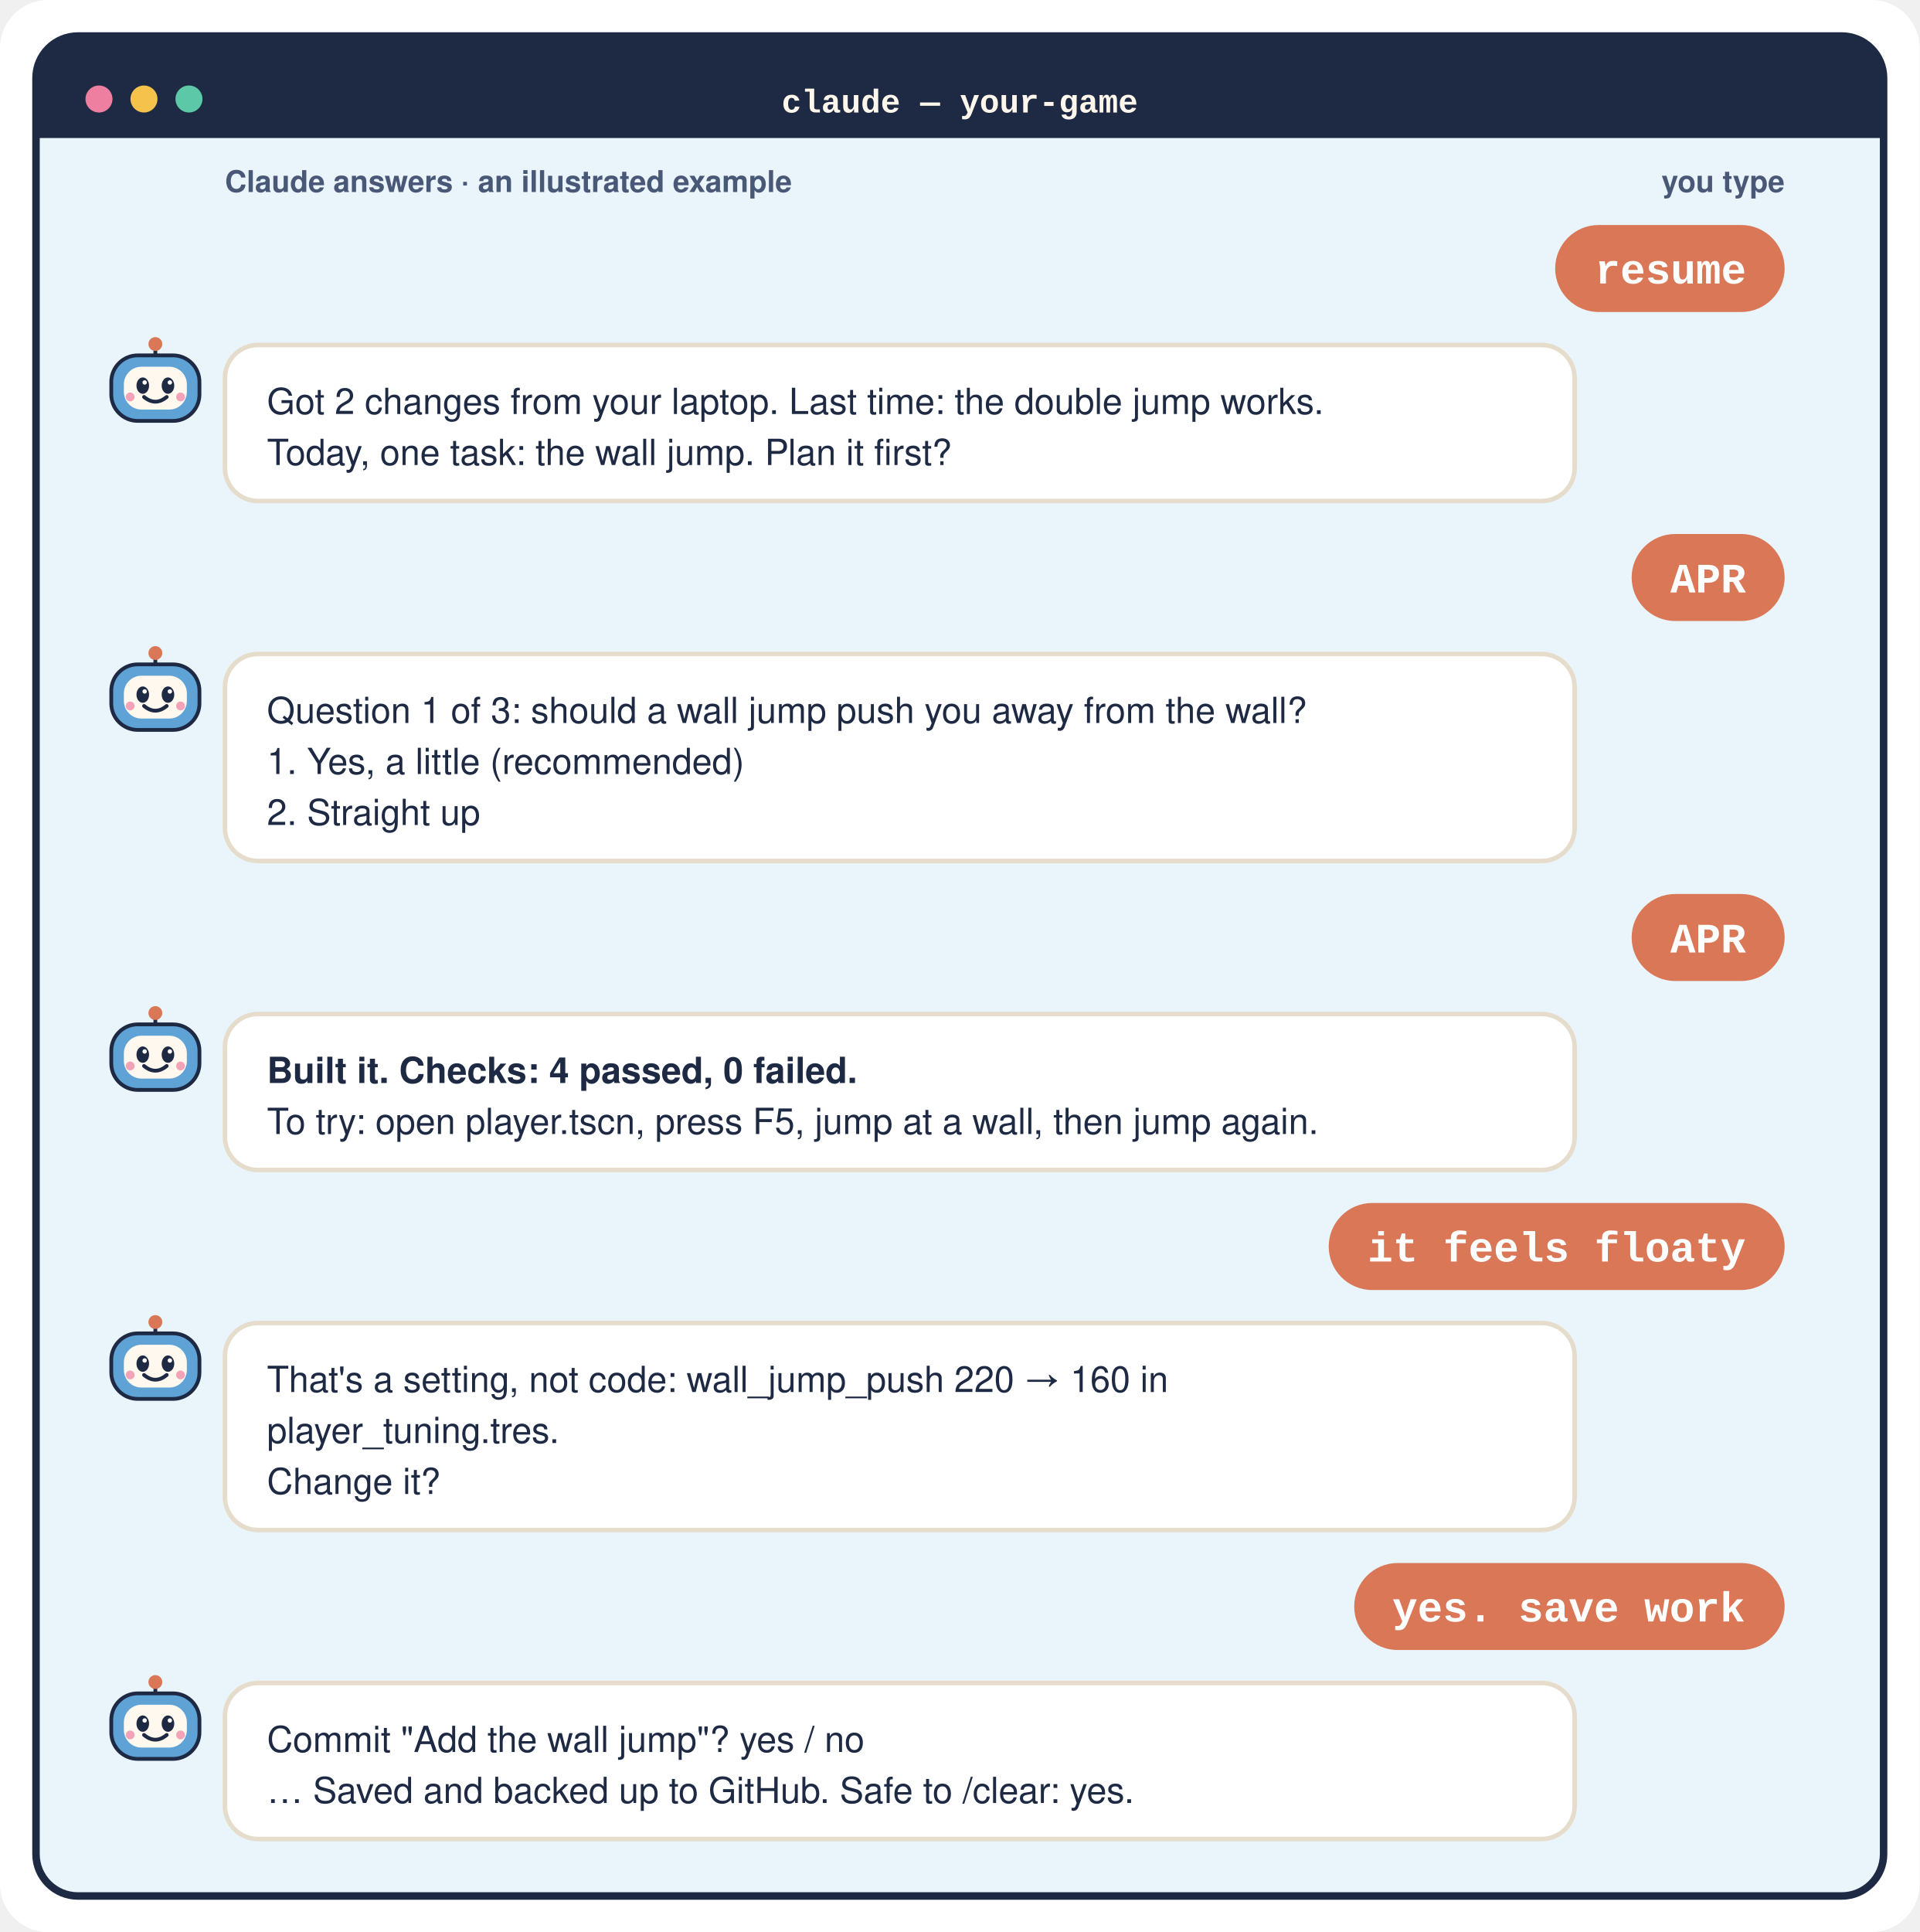
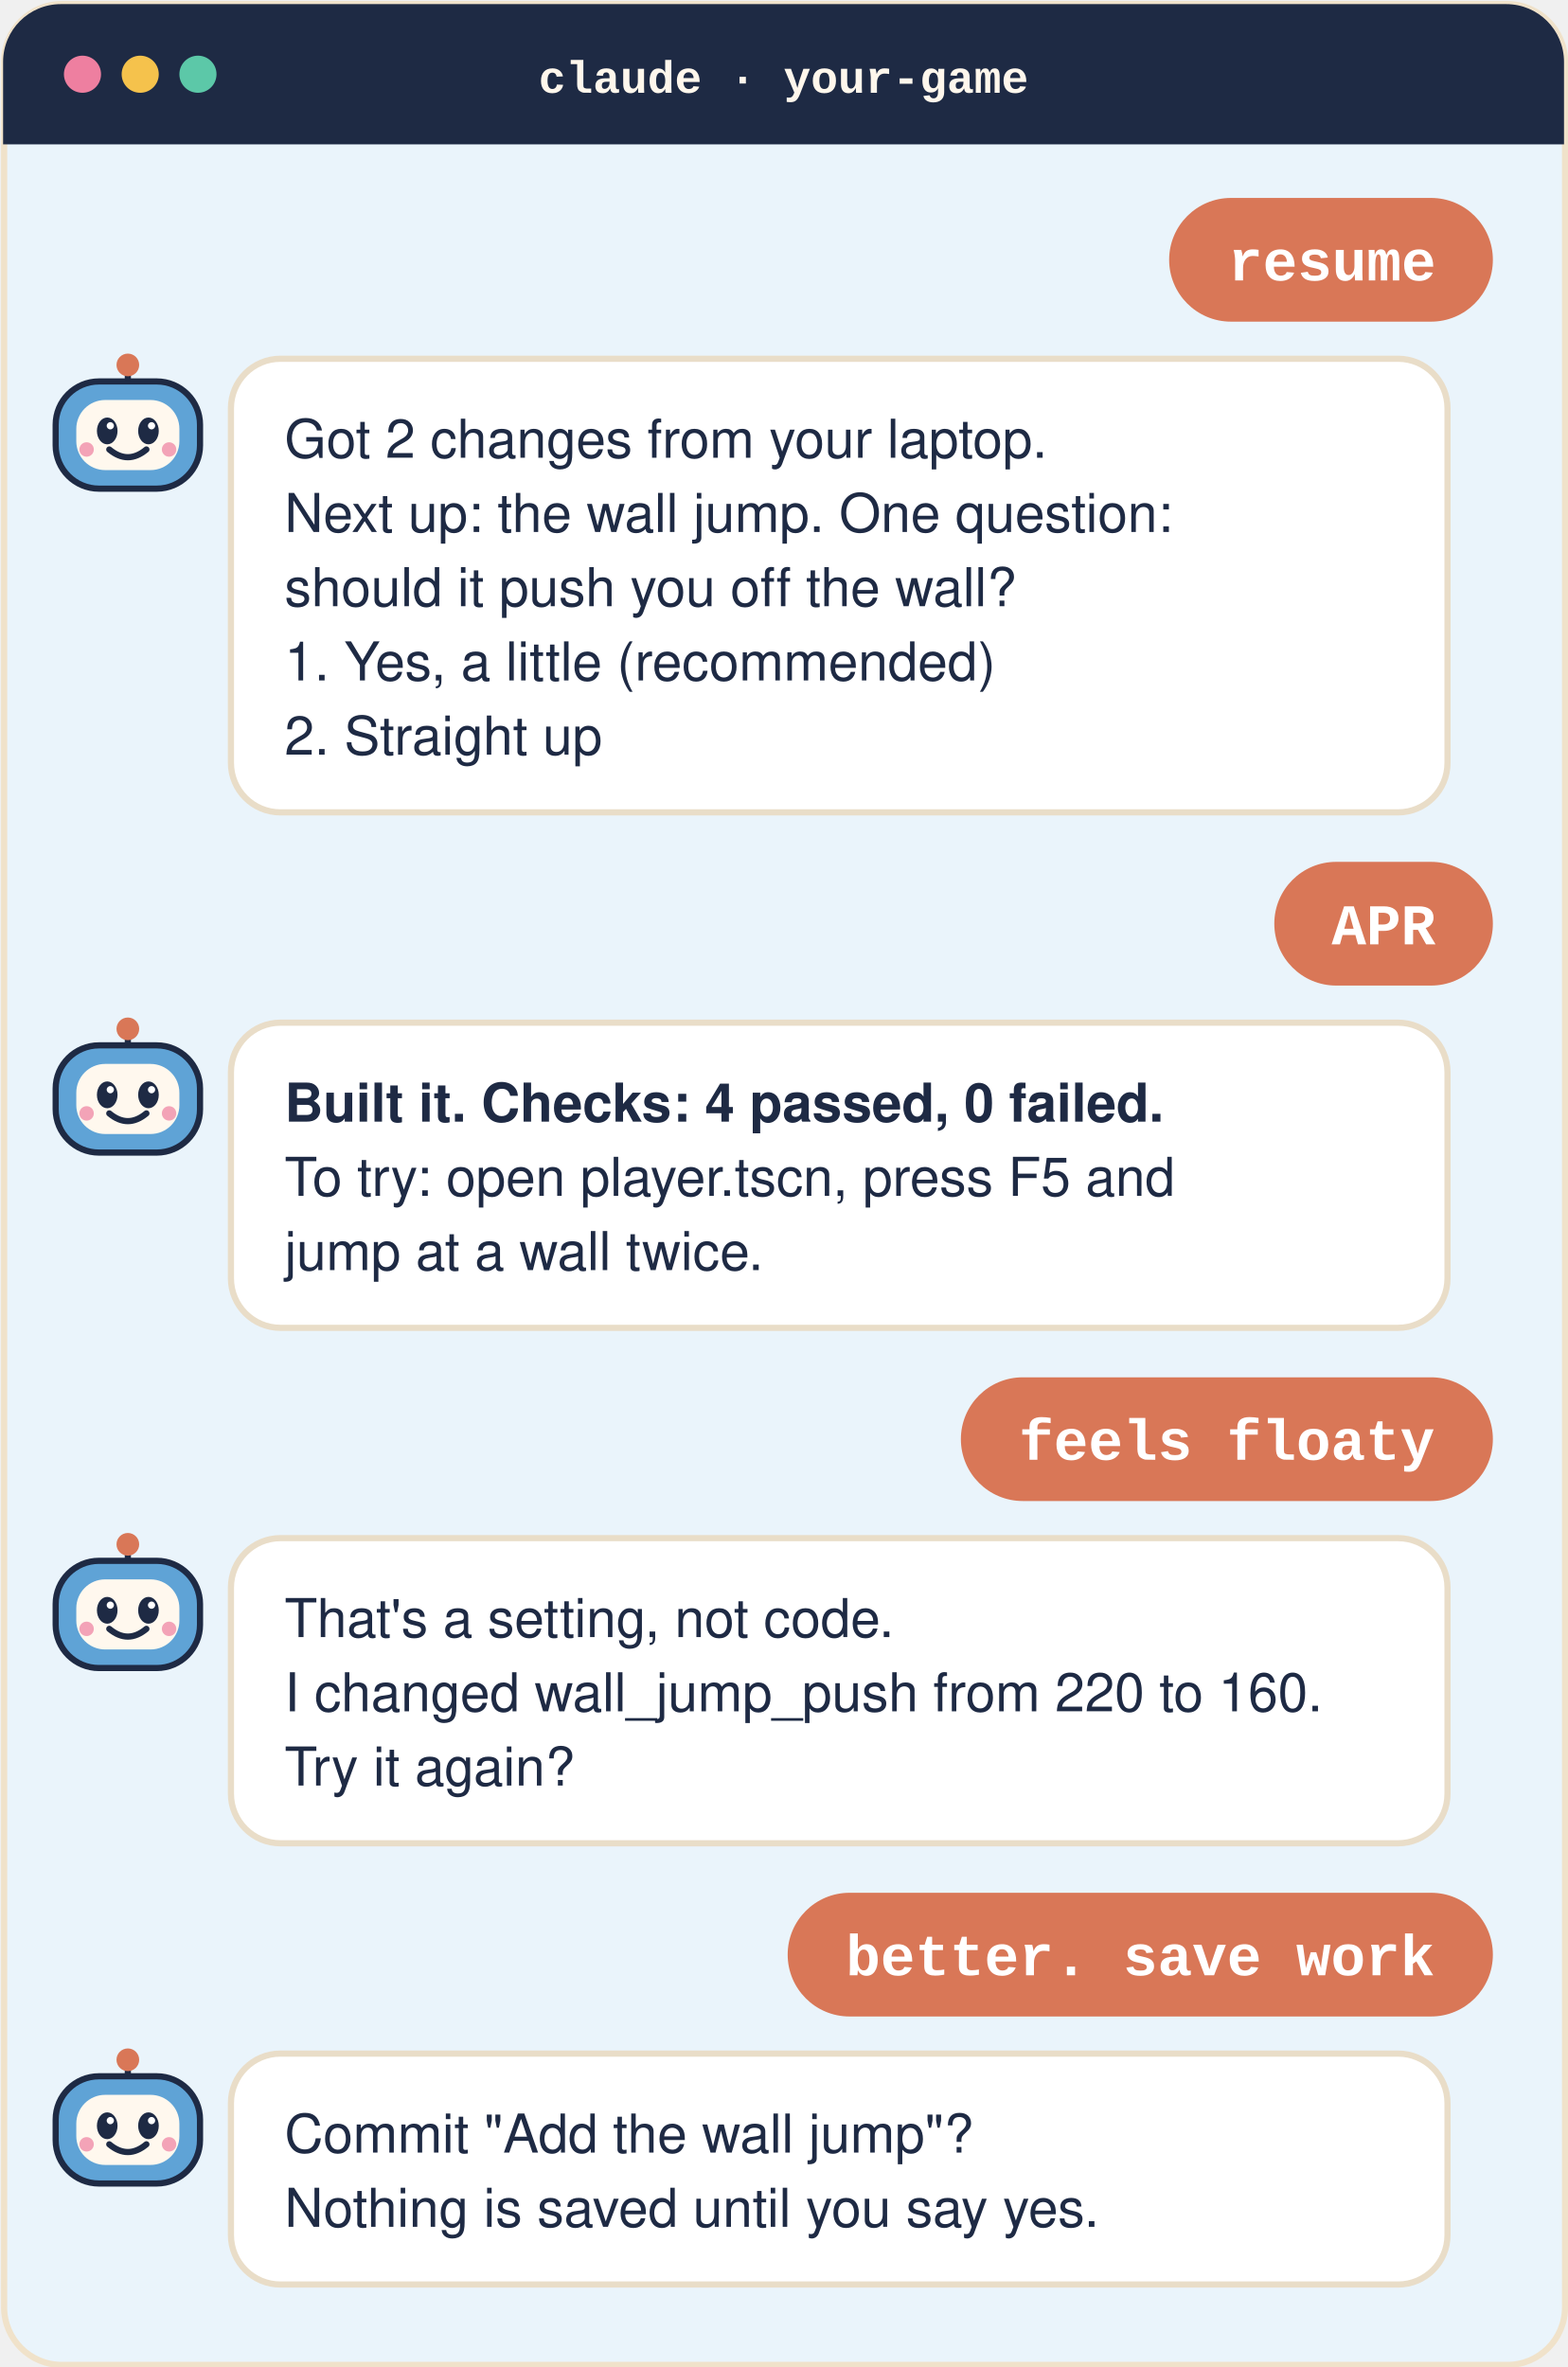
- <svg xmlns="http://www.w3.org/2000/svg" viewBox="0 0 1280 1288" width="1280" height="1288" role="img" aria-labelledby="t d">
+ <svg xmlns="http://www.w3.org/2000/svg" viewBox="0 0 760 1148" width="760" height="1148" role="img" aria-labelledby="t d">
  <defs>
    <marker id="head" viewBox="0 0 10 10" refX="7" refY="5" markerWidth="5" markerHeight="5" orient="auto-start-reverse">
-       <path d="M0 0 L10 5 L0 10z" fill="#4A5878" />
+       <path d="M0 0 L10 5 L0 10z" fill="#55627F" />
    </marker>
  </defs>
  <g font-family="'Segoe UI', 'Helvetica Neue', Helvetica, Arial, 'Liberation Sans', sans-serif">
-     <rect x="0" y="0" width="1280" height="1288" rx="32" fill="#FFFFFF" />
-     <rect x="24" y="24" width="1232" height="1240" rx="28" fill="#EAF4FB" stroke="#1E2A44" stroke-width="5" />
-     <path d="M24 52 a28 28 0 0 1 28 -28 h1176 a28 28 0 0 1 28 28 v40 h-1232z" fill="#1E2A44" />
-     <circle cx="66" cy="66" r="9" fill="#EE7FA0" />
-     <circle cx="96" cy="66" r="9" fill="#F5C24C" />
-     <circle cx="126" cy="66" r="9" fill="#5CC8A8" />
-     <text x="640" y="75" font-size="22" font-weight="700" font-family="'JetBrains Mono', 'Cascadia Code', Menlo, Consolas, 'Liberation Mono', monospace" fill="#FFF7EC" text-anchor="middle">claude  —  your-game</text>
-     <text x="1190" y="128" font-size="20" font-weight="700" fill="#4A5878" text-anchor="end">you type</text>
-     <text x="150" y="128" font-size="20" font-weight="700" fill="#4A5878" text-anchor="start">Claude answers  ·  an illustrated example</text>
-     <rect x="1037" y="150" width="153" height="58" rx="29" fill="#D97757" />
-     <text x="1114" y="189" font-size="28" font-weight="700" font-family="'JetBrains Mono', 'Cascadia Code', Menlo, Consolas, 'Liberation Mono', monospace" fill="#FFFFFF" text-anchor="middle">resume</text>
-     <g transform="translate(70 226) scale(0.42)">
+     <rect x="2" y="2" width="757" height="1145" rx="28" fill="#EAF4FB" stroke="#F0E2CA" stroke-width="3" />
+     <path d="M1.5 30 a28 28 0 0 1 28 -28 h701 a28 28 0 0 1 28 28 v40 h-757z" fill="#1E2A44" />
+     <circle cx="40" cy="36" r="9" fill="#EE7FA0" />
+     <circle cx="68" cy="36" r="9" fill="#F5C24C" />
+     <circle cx="96" cy="36" r="9" fill="#5CC8A8" />
+     <text x="380" y="45" font-size="22" font-weight="700" font-family="'JetBrains Mono', 'Cascadia Code', Menlo, Consolas, 'Liberation Mono', monospace" fill="#FFF7EC" text-anchor="middle">claude  ·  your-game</text>
+     <rect x="567" y="96" width="157" height="60" rx="30" fill="#D97757" />
+     <text x="646" y="136" font-size="28" font-weight="700" font-family="'JetBrains Mono', 'Cascadia Code', Menlo, Consolas, 'Liberation Mono', monospace" fill="#FFFFFF" text-anchor="middle">resume</text>
+     <g transform="translate(22 172) scale(0.5)">
      <line x1="80" y1="6" x2="80" y2="28" stroke="#1E2A44" stroke-width="6" stroke-linecap="round" />
-       <circle cx="80" cy="8" r="11" fill="#D97757" />
+       <circle cx="80" cy="10" r="11" fill="#D97757" />
      <rect x="10" y="26" width="140" height="104" rx="42" fill="#5FA3D6" stroke="#1E2A44" stroke-width="6" />
      <rect x="30" y="44" width="100" height="68" rx="28" fill="#FFF8EE" />
      <ellipse cx="60" cy="74" rx="10" ry="13" fill="#1E2A44" />
      <ellipse cx="100" cy="74" rx="10" ry="13" fill="#1E2A44" />
      <circle cx="63" cy="69" r="3.5" fill="#FFF" />
      <circle cx="103" cy="69" r="3.5" fill="#FFF" />
      <path d="M62 92 q18 15 36 0" fill="none" stroke="#1E2A44" stroke-width="6" stroke-linecap="round" />
      <circle cx="40" cy="92" r="7" fill="#EE7FA0" opacity=".7" />
      <circle cx="120" cy="92" r="7" fill="#EE7FA0" opacity=".7" />
    </g>
-     <rect x="150" y="230" width="900" height="104" rx="22" fill="#FFFFFF" stroke="#E6DCCB" stroke-width="3" />
-     <text x="178" y="276" font-size="24" fill="#1E2A44" text-anchor="start">Got 2 changes from your laptop. Last time: the double jump works.</text>
-     <text x="178" y="310" font-size="24" fill="#1E2A44" text-anchor="start">Today, one task: the wall jump. Plan it first?</text>
-     <rect x="1088" y="356" width="102" height="58" rx="29" fill="#D97757" />
-     <text x="1139" y="395" font-size="28" font-weight="700" font-family="'JetBrains Mono', 'Cascadia Code', Menlo, Consolas, 'Liberation Mono', monospace" fill="#FFFFFF" text-anchor="middle">APR</text>
-     <g transform="translate(70 432) scale(0.42)">
+     <rect x="112" y="174" width="590" height="220" rx="24" fill="#FFFFFF" stroke="#E9DDC8" stroke-width="3" />
+     <text x="138" y="222" font-size="26" fill="#1E2A44" text-anchor="start">Got 2 changes from your laptop.</text>
+     <text x="138" y="258" font-size="26" fill="#1E2A44" text-anchor="start">Next up: the wall jump. One question:</text>
+     <text x="138" y="294" font-size="26" fill="#1E2A44" text-anchor="start">should it push you off the wall?</text>
+     <text x="138" y="330" font-size="26" fill="#1E2A44" text-anchor="start">1. Yes, a little (recommended)</text>
+     <text x="138" y="366" font-size="26" fill="#1E2A44" text-anchor="start">2. Straight up</text>
+     <rect x="618" y="418" width="106" height="60" rx="30" fill="#D97757" />
+     <text x="671" y="458" font-size="28" font-weight="700" font-family="'JetBrains Mono', 'Cascadia Code', Menlo, Consolas, 'Liberation Mono', monospace" fill="#FFFFFF" text-anchor="middle">APR</text>
+     <g transform="translate(22 494) scale(0.5)">
      <line x1="80" y1="6" x2="80" y2="28" stroke="#1E2A44" stroke-width="6" stroke-linecap="round" />
-       <circle cx="80" cy="8" r="11" fill="#D97757" />
+       <circle cx="80" cy="10" r="11" fill="#D97757" />
      <rect x="10" y="26" width="140" height="104" rx="42" fill="#5FA3D6" stroke="#1E2A44" stroke-width="6" />
      <rect x="30" y="44" width="100" height="68" rx="28" fill="#FFF8EE" />
      <ellipse cx="60" cy="74" rx="10" ry="13" fill="#1E2A44" />
      <ellipse cx="100" cy="74" rx="10" ry="13" fill="#1E2A44" />
      <circle cx="63" cy="69" r="3.5" fill="#FFF" />
      <circle cx="103" cy="69" r="3.5" fill="#FFF" />
      <path d="M62 92 q18 15 36 0" fill="none" stroke="#1E2A44" stroke-width="6" stroke-linecap="round" />
      <circle cx="40" cy="92" r="7" fill="#EE7FA0" opacity=".7" />
      <circle cx="120" cy="92" r="7" fill="#EE7FA0" opacity=".7" />
    </g>
-     <rect x="150" y="436" width="900" height="138" rx="22" fill="#FFFFFF" stroke="#E6DCCB" stroke-width="3" />
-     <text x="178" y="482" font-size="24" fill="#1E2A44" text-anchor="start">Question 1 of 3: should a wall jump push you away from the wall?</text>
-     <text x="178" y="516" font-size="24" fill="#1E2A44" text-anchor="start">1. Yes, a little (recommended)</text>
-     <text x="178" y="550" font-size="24" fill="#1E2A44" text-anchor="start">2. Straight up</text>
-     <rect x="1088" y="596" width="102" height="58" rx="29" fill="#D97757" />
-     <text x="1139" y="635" font-size="28" font-weight="700" font-family="'JetBrains Mono', 'Cascadia Code', Menlo, Consolas, 'Liberation Mono', monospace" fill="#FFFFFF" text-anchor="middle">APR</text>
-     <g transform="translate(70 672) scale(0.42)">
+     <rect x="112" y="496" width="590" height="148" rx="24" fill="#FFFFFF" stroke="#E9DDC8" stroke-width="3" />
+     <text x="138" y="544" font-size="26" font-weight="700" fill="#1E2A44" text-anchor="start">Built it. Checks: 4 passed, 0 failed.</text>
+     <text x="138" y="580" font-size="26" fill="#1E2A44" text-anchor="start">To try: open player.tscn, press F5 and</text>
+     <text x="138" y="616" font-size="26" fill="#1E2A44" text-anchor="start">jump at a wall twice.</text>
+     <rect x="466" y="668" width="258" height="60" rx="30" fill="#D97757" />
+     <text x="595" y="708" font-size="28" font-weight="700" font-family="'JetBrains Mono', 'Cascadia Code', Menlo, Consolas, 'Liberation Mono', monospace" fill="#FFFFFF" text-anchor="middle">feels floaty</text>
+     <g transform="translate(22 744) scale(0.5)">
      <line x1="80" y1="6" x2="80" y2="28" stroke="#1E2A44" stroke-width="6" stroke-linecap="round" />
-       <circle cx="80" cy="8" r="11" fill="#D97757" />
+       <circle cx="80" cy="10" r="11" fill="#D97757" />
      <rect x="10" y="26" width="140" height="104" rx="42" fill="#5FA3D6" stroke="#1E2A44" stroke-width="6" />
      <rect x="30" y="44" width="100" height="68" rx="28" fill="#FFF8EE" />
      <ellipse cx="60" cy="74" rx="10" ry="13" fill="#1E2A44" />
      <ellipse cx="100" cy="74" rx="10" ry="13" fill="#1E2A44" />
      <circle cx="63" cy="69" r="3.5" fill="#FFF" />
      <circle cx="103" cy="69" r="3.5" fill="#FFF" />
      <path d="M62 92 q18 15 36 0" fill="none" stroke="#1E2A44" stroke-width="6" stroke-linecap="round" />
      <circle cx="40" cy="92" r="7" fill="#EE7FA0" opacity=".7" />
      <circle cx="120" cy="92" r="7" fill="#EE7FA0" opacity=".7" />
    </g>
-     <rect x="150" y="676" width="900" height="104" rx="22" fill="#FFFFFF" stroke="#E6DCCB" stroke-width="3" />
-     <text x="178" y="722" font-size="24" font-weight="700" fill="#1E2A44" text-anchor="start">Built it. Checks: 4 passed, 0 failed.</text>
-     <text x="178" y="756" font-size="24" fill="#1E2A44" text-anchor="start">To try: open player.tscn, press F5, jump at a wall, then jump again.</text>
-     <rect x="886" y="802" width="304" height="58" rx="29" fill="#D97757" />
-     <text x="1038" y="841" font-size="28" font-weight="700" font-family="'JetBrains Mono', 'Cascadia Code', Menlo, Consolas, 'Liberation Mono', monospace" fill="#FFFFFF" text-anchor="middle">it feels floaty</text>
-     <g transform="translate(70 878) scale(0.42)">
+     <rect x="112" y="746" width="590" height="148" rx="24" fill="#FFFFFF" stroke="#E9DDC8" stroke-width="3" />
+     <text x="138" y="794" font-size="26" fill="#1E2A44" text-anchor="start">That's a setting, not code.</text>
+     <text x="138" y="830" font-size="26" fill="#1E2A44" text-anchor="start">I changed wall_jump_push from 220 to 160.</text>
+     <text x="138" y="866" font-size="26" fill="#1E2A44" text-anchor="start">Try it again?</text>
+     <rect x="382" y="918" width="342" height="60" rx="30" fill="#D97757" />
+     <text x="553" y="958" font-size="28" font-weight="700" font-family="'JetBrains Mono', 'Cascadia Code', Menlo, Consolas, 'Liberation Mono', monospace" fill="#FFFFFF" text-anchor="middle">better. save work</text>
+     <g transform="translate(22 994) scale(0.5)">
      <line x1="80" y1="6" x2="80" y2="28" stroke="#1E2A44" stroke-width="6" stroke-linecap="round" />
-       <circle cx="80" cy="8" r="11" fill="#D97757" />
+       <circle cx="80" cy="10" r="11" fill="#D97757" />
      <rect x="10" y="26" width="140" height="104" rx="42" fill="#5FA3D6" stroke="#1E2A44" stroke-width="6" />
      <rect x="30" y="44" width="100" height="68" rx="28" fill="#FFF8EE" />
      <ellipse cx="60" cy="74" rx="10" ry="13" fill="#1E2A44" />
      <ellipse cx="100" cy="74" rx="10" ry="13" fill="#1E2A44" />
      <circle cx="63" cy="69" r="3.5" fill="#FFF" />
      <circle cx="103" cy="69" r="3.5" fill="#FFF" />
      <path d="M62 92 q18 15 36 0" fill="none" stroke="#1E2A44" stroke-width="6" stroke-linecap="round" />
      <circle cx="40" cy="92" r="7" fill="#EE7FA0" opacity=".7" />
      <circle cx="120" cy="92" r="7" fill="#EE7FA0" opacity=".7" />
    </g>
-     <rect x="150" y="882" width="900" height="138" rx="22" fill="#FFFFFF" stroke="#E6DCCB" stroke-width="3" />
-     <text x="178" y="928" font-size="24" fill="#1E2A44" text-anchor="start">That's a setting, not code: wall_jump_push 220 → 160 in</text>
-     <text x="178" y="962" font-size="24" fill="#1E2A44" text-anchor="start">player_tuning.tres.</text>
-     <text x="178" y="996" font-size="24" fill="#1E2A44" text-anchor="start">Change it?</text>
-     <rect x="903" y="1042" width="287" height="58" rx="29" fill="#D97757" />
-     <text x="1046" y="1081" font-size="28" font-weight="700" font-family="'JetBrains Mono', 'Cascadia Code', Menlo, Consolas, 'Liberation Mono', monospace" fill="#FFFFFF" text-anchor="middle">yes. save work</text>
-     <g transform="translate(70 1118) scale(0.42)">
-       <line x1="80" y1="6" x2="80" y2="28" stroke="#1E2A44" stroke-width="6" stroke-linecap="round" />
-       <circle cx="80" cy="8" r="11" fill="#D97757" />
-       <rect x="10" y="26" width="140" height="104" rx="42" fill="#5FA3D6" stroke="#1E2A44" stroke-width="6" />
-       <rect x="30" y="44" width="100" height="68" rx="28" fill="#FFF8EE" />
-       <ellipse cx="60" cy="74" rx="10" ry="13" fill="#1E2A44" />
-       <ellipse cx="100" cy="74" rx="10" ry="13" fill="#1E2A44" />
-       <circle cx="63" cy="69" r="3.5" fill="#FFF" />
-       <circle cx="103" cy="69" r="3.5" fill="#FFF" />
-       <path d="M62 92 q18 15 36 0" fill="none" stroke="#1E2A44" stroke-width="6" stroke-linecap="round" />
-       <circle cx="40" cy="92" r="7" fill="#EE7FA0" opacity=".7" />
-       <circle cx="120" cy="92" r="7" fill="#EE7FA0" opacity=".7" />
-     </g>
-     <rect x="150" y="1122" width="900" height="104" rx="22" fill="#FFFFFF" stroke="#E6DCCB" stroke-width="3" />
-     <text x="178" y="1168" font-size="24" fill="#1E2A44" text-anchor="start">Commit "Add the wall jump"?  yes / no</text>
-     <text x="178" y="1202" font-size="24" fill="#1E2A44" text-anchor="start">… Saved and backed up to GitHub. Safe to /clear: yes.</text>
+     <rect x="112" y="996" width="590" height="112" rx="24" fill="#FFFFFF" stroke="#E9DDC8" stroke-width="3" />
+     <text x="138" y="1044" font-size="26" fill="#1E2A44" text-anchor="start">Commit "Add the wall jump"?</text>
+     <text x="138" y="1080" font-size="26" fill="#1E2A44" text-anchor="start">Nothing is saved until you say yes.</text>
  </g>
</svg>
